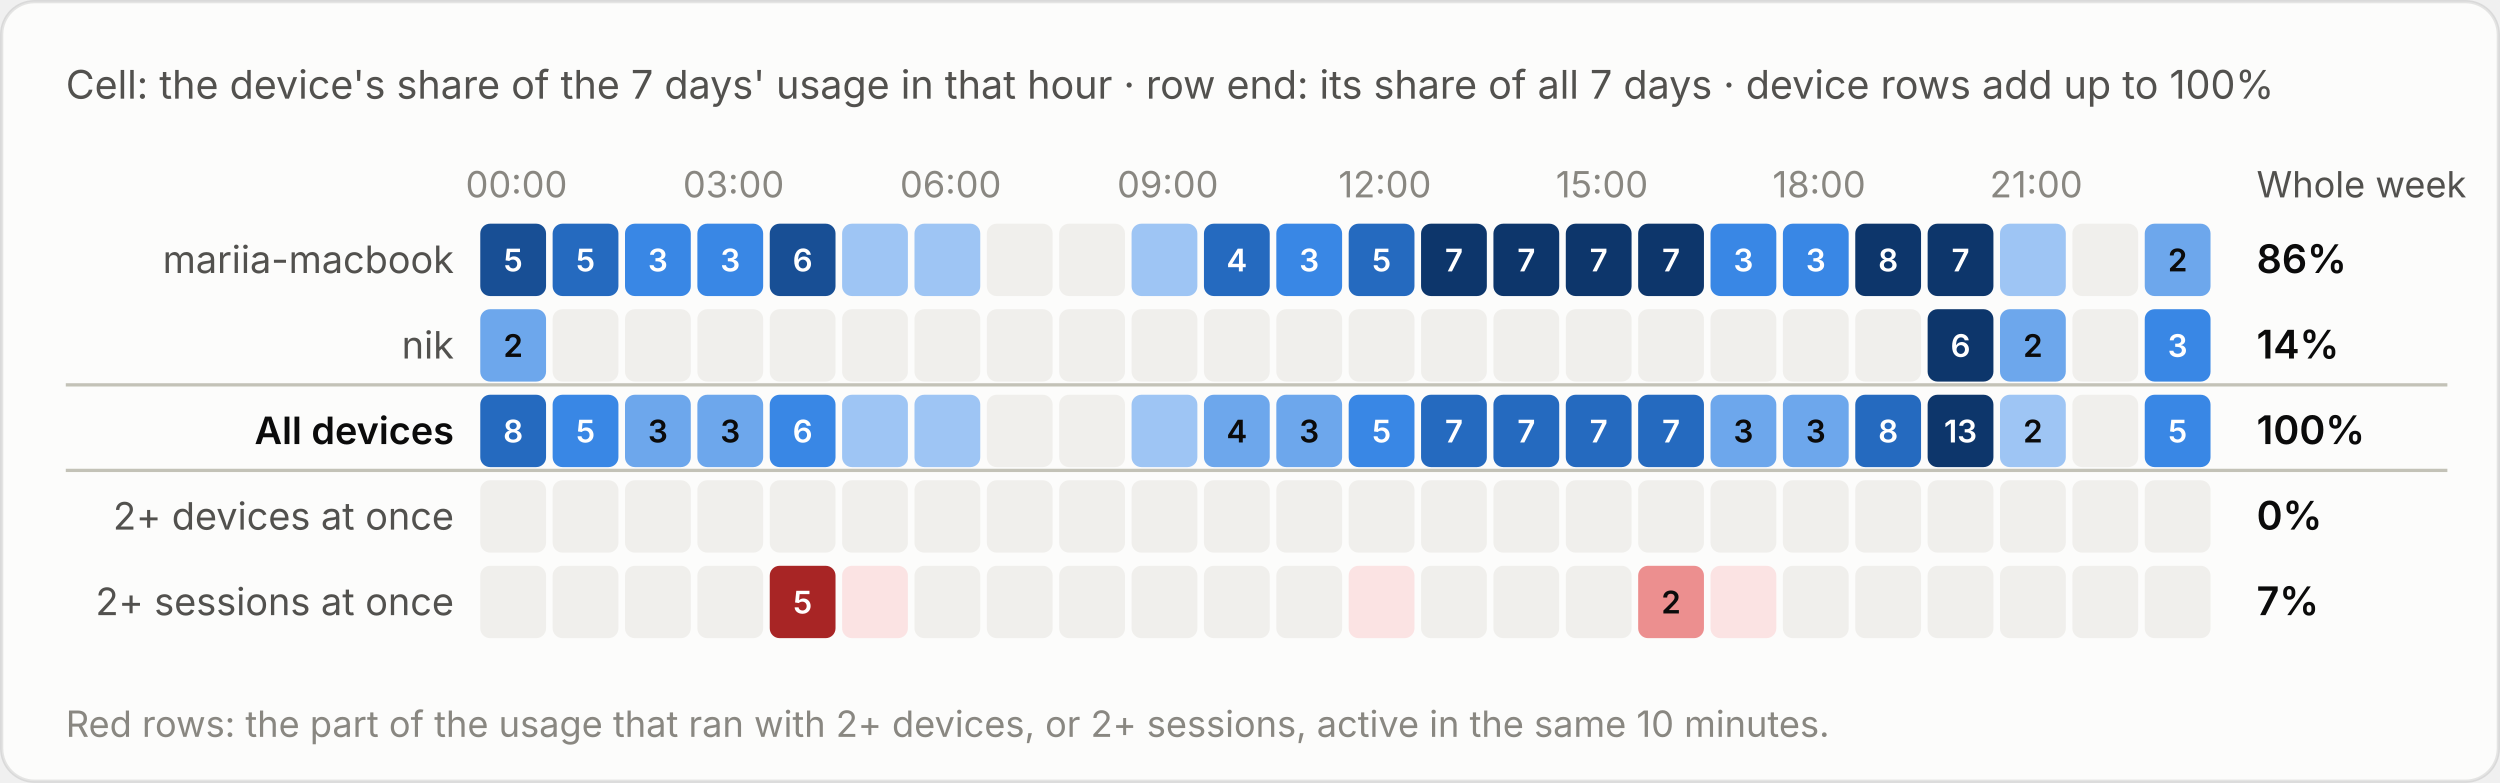
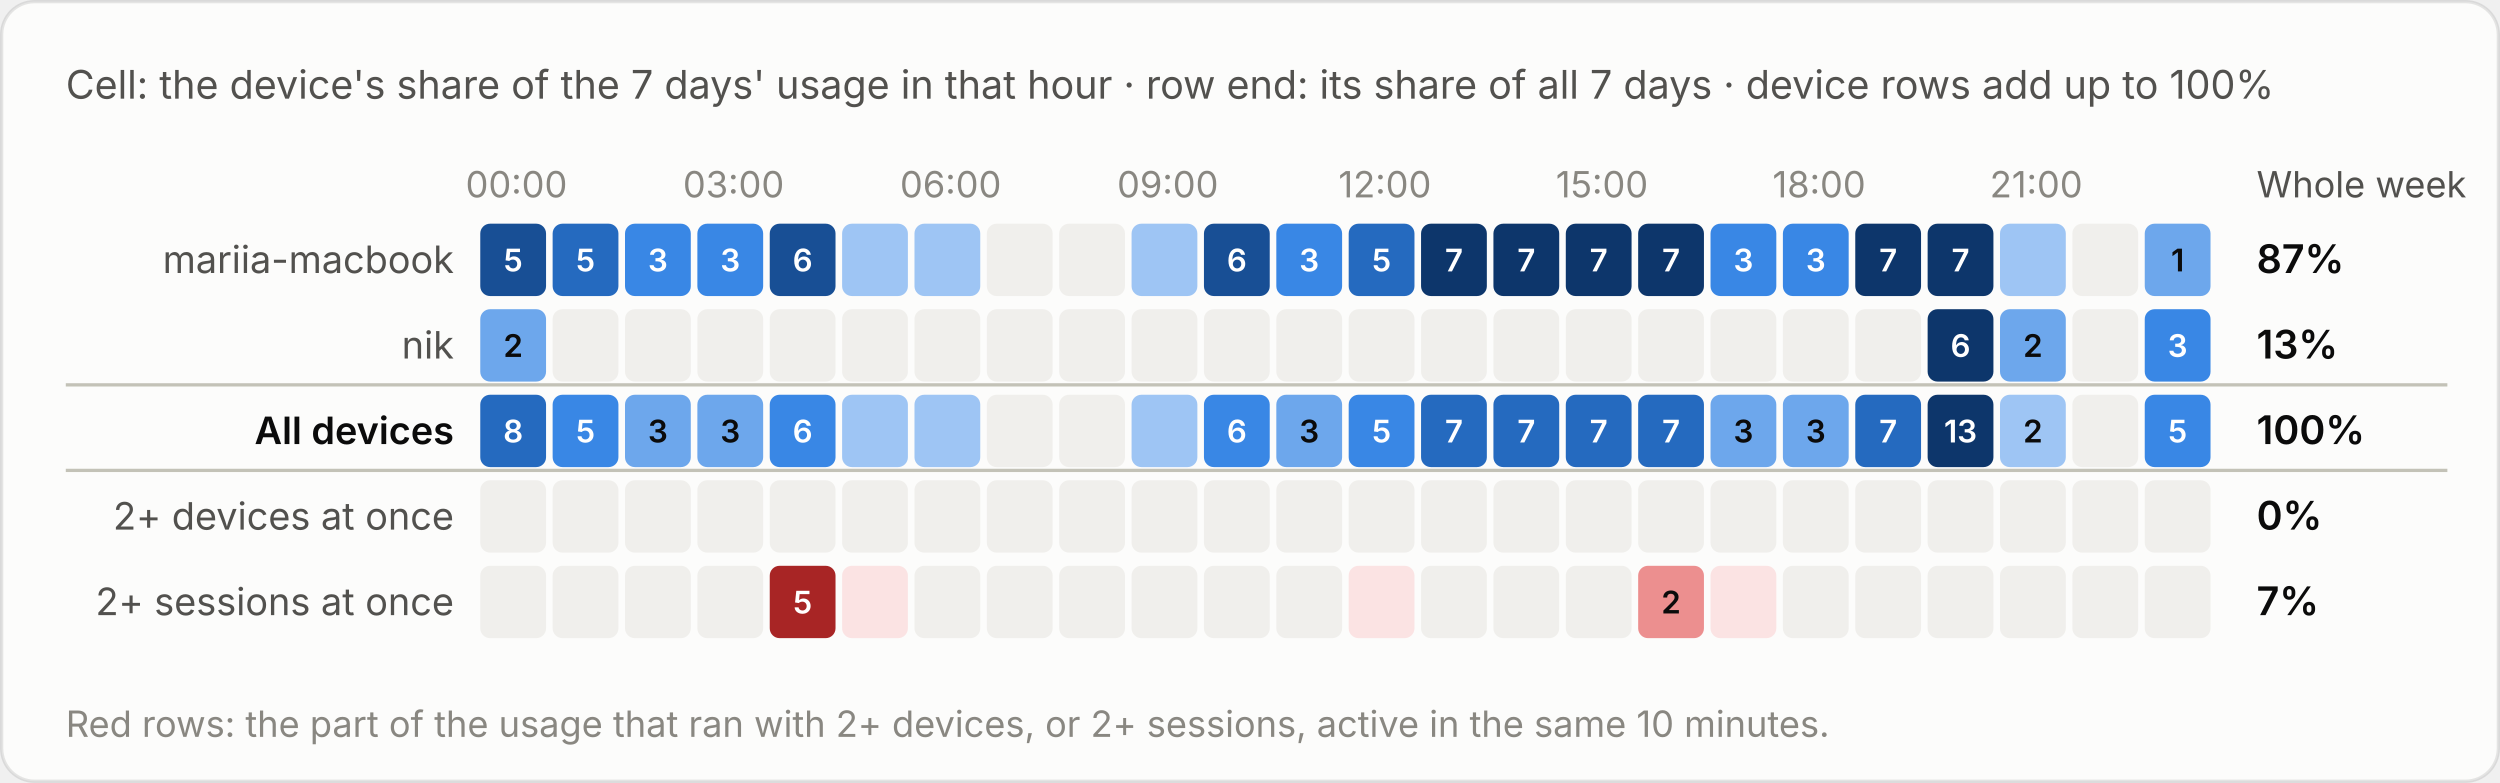
<svg xmlns="http://www.w3.org/2000/svg" viewBox="0 0 760 238" width="760" height="238" role="img" aria-label="Cell: the device's share of the 7 days' usage in that hour · row end: its share of all 7 days · device rows add up to 100%">
  <style>text{font-family:system-ui,-apple-system,"Segoe UI",sans-serif;font-variant-numeric:tabular-nums}.bg{fill:#fcfcfb;stroke:rgba(11,11,11,.10)}.tp{fill:#0b0b0b}.ts{fill:#52514e}.tm{fill:#898781}.grid{stroke:#e1e0d9;stroke-width:1}.base{stroke:#c3c2b7;stroke-width:1}.so{fill:#b5b3ad}.lo{stroke:#b5b3ad}.qe{fill:#f0efec}.ring{stroke:#fcfcfb}.area{fill-opacity:.1}.s0{fill:#2a78d6}.l0{stroke:#2a78d6}.s1{fill:#eb6834}.l1{stroke:#eb6834}.s2{fill:#1baf7a}.l2{stroke:#1baf7a}.s3{fill:#eda100}.l3{stroke:#eda100}.s4{fill:#e87ba4}.l4{stroke:#e87ba4}.s5{fill:#008300}.l5{stroke:#008300}.s6{fill:#4a3aa7}.l6{stroke:#4a3aa7}.s7{fill:#e34948}.l7{stroke:#e34948}.q0{fill:#cde2fb}.q1{fill:#9ec5f4}.q2{fill:#6da7ec}.q3{fill:#3987e5}.q4{fill:#256abf}.q5{fill:#184f95}.q6{fill:#0d366b}.r0{fill:#f8d4d4}.r1{fill:#ec8f8f}.r2{fill:#c42f2f}.a0{fill:#fbe3e3}.a1{fill:#f5b8b8}.a2{fill:#ec8f8f}.a3{fill:#d65252}.a4{fill:#a82525}.tq0{fill:#0b0b0b}.tq1{fill:#0b0b0b}.tq2{fill:#0b0b0b}.tq3{fill:#ffffff}.tq4{fill:#ffffff}.tq5{fill:#ffffff}.tq6{fill:#ffffff}.tr0{fill:#0b0b0b}.tr1{fill:#0b0b0b}.tr2{fill:#ffffff}.ta0{fill:#0b0b0b}.ta1{fill:#0b0b0b}.ta2{fill:#0b0b0b}.ta3{fill:#ffffff}.ta4{fill:#ffffff}.tw{fill:#ffffff}@media (prefers-color-scheme:dark){.bg{fill:#1a1a19;stroke:rgba(255,255,255,.10)}.tp{fill:#fff}.ts{fill:#c3c2b7}.tm{fill:#898781}.grid{stroke:#2c2c2a}.base{stroke:#383835}.so{fill:#5c5b57}.lo{stroke:#5c5b57}.qe{fill:#262624}.ring{stroke:#1a1a19}.s0{fill:#3987e5}.l0{stroke:#3987e5}.s1{fill:#d95926}.l1{stroke:#d95926}.s2{fill:#199e70}.l2{stroke:#199e70}.s3{fill:#c98500}.l3{stroke:#c98500}.s4{fill:#d55181}.l4{stroke:#d55181}.s5{fill:#008300}.l5{stroke:#008300}.s6{fill:#9085e9}.l6{stroke:#9085e9}.s7{fill:#e66767}.l7{stroke:#e66767}.q0{fill:#16263a}.q1{fill:#123a66}.q2{fill:#184f95}.q3{fill:#256abf}.q4{fill:#3987e5}.q5{fill:#6da7ec}.q6{fill:#b7d3f6}.r0{fill:#4a2023}.r1{fill:#8c2c2f}.r2{fill:#e25555}.a0{fill:#3a1a1c}.a1{fill:#5e2427}.a2{fill:#8c2c2f}.a3{fill:#c43c3f}.a4{fill:#f07070}.tq0{fill:#ffffff}.tq1{fill:#ffffff}.tq2{fill:#ffffff}.tq3{fill:#ffffff}.tq4{fill:#ffffff}.tq5{fill:#0b0b0b}.tq6{fill:#0b0b0b}.tr0{fill:#ffffff}.tr1{fill:#ffffff}.tr2{fill:#ffffff}.ta0{fill:#ffffff}.ta1{fill:#ffffff}.ta2{fill:#ffffff}.ta3{fill:#ffffff}.ta4{fill:#0b0b0b}.tw{fill:#ffffff}}</style>
  <rect class="bg" x=".5" y=".5" width="759" height="237" rx="10" />
  <text class="ts" x="20" y="30" font-size="12">Cell: the device's share of the 7 days' usage in that hour · row end: its share of all 7 days · device rows add up to 100%</text>
  <g transform="translate(0,-20)">
    <text class="tm" x="157.0" y="80" font-size="11" text-anchor="middle">00:00</text>
    <text class="tm" x="223.0" y="80" font-size="11" text-anchor="middle">03:00</text>
    <text class="tm" x="289.0" y="80" font-size="11" text-anchor="middle">06:00</text>
    <text class="tm" x="355.0" y="80" font-size="11" text-anchor="middle">09:00</text>
    <text class="tm" x="421.0" y="80" font-size="11" text-anchor="middle">12:00</text>
    <text class="tm" x="487.0" y="80" font-size="11" text-anchor="middle">15:00</text>
    <text class="tm" x="553.0" y="80" font-size="11" text-anchor="middle">18:00</text>
    <text class="tm" x="619.0" y="80" font-size="11" text-anchor="middle">21:00</text>
    <text class="ts" x="686" y="80" font-size="11">Whole week</text>
    <text class="ts" x="138" y="103.0" font-size="11.5" text-anchor="end">mariia-macbook</text>
    <rect class="q5" x="146.0" y="88" width="20" height="22" rx="3" />
    <text class="tq5" x="156.0" y="102.5" font-size="9.5" font-weight="600" text-anchor="middle">5</text>
    <rect class="q4" x="168.0" y="88" width="20" height="22" rx="3" />
    <text class="tq4" x="178.0" y="102.5" font-size="9.5" font-weight="600" text-anchor="middle">5</text>
    <rect class="q3" x="190.0" y="88" width="20" height="22" rx="3" />
    <text class="tq3" x="200.0" y="102.5" font-size="9.5" font-weight="600" text-anchor="middle">3</text>
    <rect class="q3" x="212.0" y="88" width="20" height="22" rx="3" />
    <text class="tq3" x="222.0" y="102.5" font-size="9.5" font-weight="600" text-anchor="middle">3</text>
    <rect class="q5" x="234.0" y="88" width="20" height="22" rx="3" />
    <text class="tq5" x="244.0" y="102.5" font-size="9.5" font-weight="600" text-anchor="middle">6</text>
    <rect class="q1" x="256.0" y="88" width="20" height="22" rx="3" />
    <rect class="q1" x="278.0" y="88" width="20" height="22" rx="3" />
    <rect class="qe" x="300.0" y="88" width="20" height="22" rx="3" />
    <rect class="qe" x="322.0" y="88" width="20" height="22" rx="3" />
    <rect class="q1" x="344.0" y="88" width="20" height="22" rx="3" />
-     <rect class="q4" x="366.0" y="88" width="20" height="22" rx="3" />
-     <text class="tq4" x="376.0" y="102.5" font-size="9.5" font-weight="600" text-anchor="middle">4</text>
+     <rect class="q5" x="366.0" y="88" width="20" height="22" rx="3" />
+     <text class="tq5" x="376.0" y="102.5" font-size="9.5" font-weight="600" text-anchor="middle">6</text>
    <rect class="q3" x="388.0" y="88" width="20" height="22" rx="3" />
    <text class="tq3" x="398.0" y="102.5" font-size="9.5" font-weight="600" text-anchor="middle">3</text>
    <rect class="q4" x="410.0" y="88" width="20" height="22" rx="3" />
    <text class="tq4" x="420.0" y="102.5" font-size="9.5" font-weight="600" text-anchor="middle">5</text>
    <rect class="q6" x="432.0" y="88" width="20" height="22" rx="3" />
    <text class="tq6" x="442.0" y="102.5" font-size="9.5" font-weight="600" text-anchor="middle">7</text>
    <rect class="q6" x="454.0" y="88" width="20" height="22" rx="3" />
    <text class="tq6" x="464.0" y="102.5" font-size="9.5" font-weight="600" text-anchor="middle">7</text>
    <rect class="q6" x="476.0" y="88" width="20" height="22" rx="3" />
    <text class="tq6" x="486.0" y="102.5" font-size="9.5" font-weight="600" text-anchor="middle">7</text>
    <rect class="q6" x="498.0" y="88" width="20" height="22" rx="3" />
    <text class="tq6" x="508.0" y="102.5" font-size="9.5" font-weight="600" text-anchor="middle">7</text>
    <rect class="q3" x="520.0" y="88" width="20" height="22" rx="3" />
    <text class="tq3" x="530.0" y="102.5" font-size="9.5" font-weight="600" text-anchor="middle">3</text>
    <rect class="q3" x="542.0" y="88" width="20" height="22" rx="3" />
    <text class="tq3" x="552.0" y="102.5" font-size="9.5" font-weight="600" text-anchor="middle">3</text>
    <rect class="q6" x="564.0" y="88" width="20" height="22" rx="3" />
-     <text class="tq6" x="574.0" y="102.5" font-size="9.5" font-weight="600" text-anchor="middle">8</text>
+     <text class="tq6" x="574.0" y="102.5" font-size="9.5" font-weight="600" text-anchor="middle">7</text>
    <rect class="q6" x="586.0" y="88" width="20" height="22" rx="3" />
    <text class="tq6" x="596.0" y="102.5" font-size="9.5" font-weight="600" text-anchor="middle">7</text>
    <rect class="q1" x="608.0" y="88" width="20" height="22" rx="3" />
    <rect class="qe" x="630.0" y="88" width="20" height="22" rx="3" />
    <rect class="q2" x="652.0" y="88" width="20" height="22" rx="3" />
-     <text class="tq2" x="662.0" y="102.5" font-size="9.5" font-weight="600" text-anchor="middle">2</text>
-     <text class="tp" x="686" y="103.0" font-size="12" font-weight="600">86%</text>
+     <text class="tq2" x="662.0" y="102.5" font-size="9.5" font-weight="600" text-anchor="middle">1</text>
+     <text class="tp" x="686" y="103.0" font-size="12" font-weight="600">87%</text>
    <text class="ts" x="138" y="129.0" font-size="11.5" text-anchor="end">nik</text>
    <rect class="q2" x="146.0" y="114" width="20" height="22" rx="3" />
    <text class="tq2" x="156.0" y="128.5" font-size="9.5" font-weight="600" text-anchor="middle">2</text>
    <rect class="qe" x="168.0" y="114" width="20" height="22" rx="3" />
    <rect class="qe" x="190.0" y="114" width="20" height="22" rx="3" />
    <rect class="qe" x="212.0" y="114" width="20" height="22" rx="3" />
    <rect class="qe" x="234.0" y="114" width="20" height="22" rx="3" />
    <rect class="qe" x="256.0" y="114" width="20" height="22" rx="3" />
    <rect class="qe" x="278.0" y="114" width="20" height="22" rx="3" />
    <rect class="qe" x="300.0" y="114" width="20" height="22" rx="3" />
    <rect class="qe" x="322.0" y="114" width="20" height="22" rx="3" />
    <rect class="qe" x="344.0" y="114" width="20" height="22" rx="3" />
    <rect class="qe" x="366.0" y="114" width="20" height="22" rx="3" />
    <rect class="qe" x="388.0" y="114" width="20" height="22" rx="3" />
    <rect class="qe" x="410.0" y="114" width="20" height="22" rx="3" />
    <rect class="qe" x="432.0" y="114" width="20" height="22" rx="3" />
    <rect class="qe" x="454.0" y="114" width="20" height="22" rx="3" />
    <rect class="qe" x="476.0" y="114" width="20" height="22" rx="3" />
    <rect class="qe" x="498.0" y="114" width="20" height="22" rx="3" />
    <rect class="qe" x="520.0" y="114" width="20" height="22" rx="3" />
    <rect class="qe" x="542.0" y="114" width="20" height="22" rx="3" />
    <rect class="qe" x="564.0" y="114" width="20" height="22" rx="3" />
    <rect class="q6" x="586.0" y="114" width="20" height="22" rx="3" />
    <text class="tq6" x="596.0" y="128.5" font-size="9.5" font-weight="600" text-anchor="middle">6</text>
    <rect class="q2" x="608.0" y="114" width="20" height="22" rx="3" />
    <text class="tq2" x="618.0" y="128.5" font-size="9.5" font-weight="600" text-anchor="middle">2</text>
    <rect class="qe" x="630.0" y="114" width="20" height="22" rx="3" />
    <rect class="q3" x="652.0" y="114" width="20" height="22" rx="3" />
    <text class="tq3" x="662.0" y="128.5" font-size="9.5" font-weight="600" text-anchor="middle">3</text>
-     <text class="tp" x="686" y="129.0" font-size="12" font-weight="600">14%</text>
+     <text class="tp" x="686" y="129.0" font-size="12" font-weight="600">13%</text>
    <line class="base" x1="20" x2="744" y1="137" y2="137" />
    <text class="tp" x="138" y="155.0" font-size="11.5" text-anchor="end" font-weight="600">All devices</text>
    <rect class="q4" x="146.0" y="140" width="20" height="22" rx="3" />
    <text class="tq4" x="156.0" y="154.5" font-size="9.5" font-weight="600" text-anchor="middle">8</text>
    <rect class="q3" x="168.0" y="140" width="20" height="22" rx="3" />
    <text class="tq3" x="178.0" y="154.5" font-size="9.5" font-weight="600" text-anchor="middle">5</text>
    <rect class="q2" x="190.0" y="140" width="20" height="22" rx="3" />
    <text class="tq2" x="200.0" y="154.5" font-size="9.5" font-weight="600" text-anchor="middle">3</text>
    <rect class="q2" x="212.0" y="140" width="20" height="22" rx="3" />
    <text class="tq2" x="222.0" y="154.5" font-size="9.5" font-weight="600" text-anchor="middle">3</text>
    <rect class="q3" x="234.0" y="140" width="20" height="22" rx="3" />
    <text class="tq3" x="244.0" y="154.5" font-size="9.5" font-weight="600" text-anchor="middle">6</text>
    <rect class="q1" x="256.0" y="140" width="20" height="22" rx="3" />
    <rect class="q1" x="278.0" y="140" width="20" height="22" rx="3" />
    <rect class="qe" x="300.0" y="140" width="20" height="22" rx="3" />
    <rect class="qe" x="322.0" y="140" width="20" height="22" rx="3" />
    <rect class="q1" x="344.0" y="140" width="20" height="22" rx="3" />
-     <rect class="q2" x="366.0" y="140" width="20" height="22" rx="3" />
-     <text class="tq2" x="376.0" y="154.5" font-size="9.5" font-weight="600" text-anchor="middle">4</text>
+     <rect class="q3" x="366.0" y="140" width="20" height="22" rx="3" />
+     <text class="tq3" x="376.0" y="154.5" font-size="9.5" font-weight="600" text-anchor="middle">6</text>
    <rect class="q2" x="388.0" y="140" width="20" height="22" rx="3" />
    <text class="tq2" x="398.0" y="154.5" font-size="9.5" font-weight="600" text-anchor="middle">3</text>
    <rect class="q3" x="410.0" y="140" width="20" height="22" rx="3" />
    <text class="tq3" x="420.0" y="154.5" font-size="9.5" font-weight="600" text-anchor="middle">5</text>
    <rect class="q4" x="432.0" y="140" width="20" height="22" rx="3" />
    <text class="tq4" x="442.0" y="154.5" font-size="9.5" font-weight="600" text-anchor="middle">7</text>
    <rect class="q4" x="454.0" y="140" width="20" height="22" rx="3" />
    <text class="tq4" x="464.0" y="154.5" font-size="9.5" font-weight="600" text-anchor="middle">7</text>
    <rect class="q4" x="476.0" y="140" width="20" height="22" rx="3" />
    <text class="tq4" x="486.0" y="154.5" font-size="9.5" font-weight="600" text-anchor="middle">7</text>
    <rect class="q4" x="498.0" y="140" width="20" height="22" rx="3" />
    <text class="tq4" x="508.0" y="154.5" font-size="9.5" font-weight="600" text-anchor="middle">7</text>
    <rect class="q2" x="520.0" y="140" width="20" height="22" rx="3" />
    <text class="tq2" x="530.0" y="154.5" font-size="9.5" font-weight="600" text-anchor="middle">3</text>
    <rect class="q2" x="542.0" y="140" width="20" height="22" rx="3" />
    <text class="tq2" x="552.0" y="154.5" font-size="9.5" font-weight="600" text-anchor="middle">3</text>
    <rect class="q4" x="564.0" y="140" width="20" height="22" rx="3" />
-     <text class="tq4" x="574.0" y="154.5" font-size="9.5" font-weight="600" text-anchor="middle">8</text>
+     <text class="tq4" x="574.0" y="154.5" font-size="9.5" font-weight="600" text-anchor="middle">7</text>
    <rect class="q6" x="586.0" y="140" width="20" height="22" rx="3" />
    <text class="tq6" x="596.0" y="154.5" font-size="9.5" font-weight="600" text-anchor="middle">13</text>
    <rect class="q1" x="608.0" y="140" width="20" height="22" rx="3" />
    <text class="tq1" x="618.0" y="154.5" font-size="9.5" font-weight="600" text-anchor="middle">2</text>
    <rect class="qe" x="630.0" y="140" width="20" height="22" rx="3" />
    <rect class="q3" x="652.0" y="140" width="20" height="22" rx="3" />
    <text class="tq3" x="662.0" y="154.5" font-size="9.5" font-weight="600" text-anchor="middle">5</text>
    <text class="tp" x="686" y="155.0" font-size="12" font-weight="600">100%</text>
    <line class="base" x1="20" x2="744" y1="163" y2="163" />
    <text class="ts" x="138" y="181.0" font-size="11.5" text-anchor="end">2+ devices at once</text>
    <rect class="qe" x="146.0" y="166" width="20" height="22" rx="3" />
    <rect class="qe" x="168.0" y="166" width="20" height="22" rx="3" />
    <rect class="qe" x="190.0" y="166" width="20" height="22" rx="3" />
    <rect class="qe" x="212.0" y="166" width="20" height="22" rx="3" />
    <rect class="qe" x="234.0" y="166" width="20" height="22" rx="3" />
    <rect class="qe" x="256.0" y="166" width="20" height="22" rx="3" />
    <rect class="qe" x="278.0" y="166" width="20" height="22" rx="3" />
    <rect class="qe" x="300.0" y="166" width="20" height="22" rx="3" />
    <rect class="qe" x="322.0" y="166" width="20" height="22" rx="3" />
    <rect class="qe" x="344.0" y="166" width="20" height="22" rx="3" />
    <rect class="qe" x="366.0" y="166" width="20" height="22" rx="3" />
    <rect class="qe" x="388.0" y="166" width="20" height="22" rx="3" />
    <rect class="qe" x="410.0" y="166" width="20" height="22" rx="3" />
    <rect class="qe" x="432.0" y="166" width="20" height="22" rx="3" />
    <rect class="qe" x="454.0" y="166" width="20" height="22" rx="3" />
    <rect class="qe" x="476.0" y="166" width="20" height="22" rx="3" />
    <rect class="qe" x="498.0" y="166" width="20" height="22" rx="3" />
    <rect class="qe" x="520.0" y="166" width="20" height="22" rx="3" />
    <rect class="qe" x="542.0" y="166" width="20" height="22" rx="3" />
    <rect class="qe" x="564.0" y="166" width="20" height="22" rx="3" />
    <rect class="qe" x="586.0" y="166" width="20" height="22" rx="3" />
    <rect class="qe" x="608.0" y="166" width="20" height="22" rx="3" />
    <rect class="qe" x="630.0" y="166" width="20" height="22" rx="3" />
    <rect class="qe" x="652.0" y="166" width="20" height="22" rx="3" />
    <text class="tp" x="686" y="181.0" font-size="12" font-weight="600">0%</text>
    <text class="ts" x="138" y="207.0" font-size="11.5" text-anchor="end">2+ sessions at once</text>
    <rect class="qe" x="146.0" y="192" width="20" height="22" rx="3" />
    <rect class="qe" x="168.0" y="192" width="20" height="22" rx="3" />
    <rect class="qe" x="190.0" y="192" width="20" height="22" rx="3" />
    <rect class="qe" x="212.0" y="192" width="20" height="22" rx="3" />
    <rect class="a4" x="234.0" y="192" width="20" height="22" rx="3" />
    <text class="ta4" x="244.0" y="206.5" font-size="9.5" font-weight="600" text-anchor="middle">5</text>
    <rect class="a0" x="256.0" y="192" width="20" height="22" rx="3" />
    <rect class="qe" x="278.0" y="192" width="20" height="22" rx="3" />
    <rect class="qe" x="300.0" y="192" width="20" height="22" rx="3" />
    <rect class="qe" x="322.0" y="192" width="20" height="22" rx="3" />
    <rect class="qe" x="344.0" y="192" width="20" height="22" rx="3" />
    <rect class="qe" x="366.0" y="192" width="20" height="22" rx="3" />
    <rect class="qe" x="388.0" y="192" width="20" height="22" rx="3" />
    <rect class="a0" x="410.0" y="192" width="20" height="22" rx="3" />
    <rect class="qe" x="432.0" y="192" width="20" height="22" rx="3" />
    <rect class="qe" x="454.0" y="192" width="20" height="22" rx="3" />
    <rect class="qe" x="476.0" y="192" width="20" height="22" rx="3" />
    <rect class="a2" x="498.0" y="192" width="20" height="22" rx="3" />
    <text class="ta2" x="508.0" y="206.5" font-size="9.5" font-weight="600" text-anchor="middle">2</text>
    <rect class="a0" x="520.0" y="192" width="20" height="22" rx="3" />
    <rect class="qe" x="542.0" y="192" width="20" height="22" rx="3" />
    <rect class="qe" x="564.0" y="192" width="20" height="22" rx="3" />
    <rect class="qe" x="586.0" y="192" width="20" height="22" rx="3" />
    <rect class="qe" x="608.0" y="192" width="20" height="22" rx="3" />
    <rect class="qe" x="630.0" y="192" width="20" height="22" rx="3" />
    <rect class="qe" x="652.0" y="192" width="20" height="22" rx="3" />
    <text class="tp" x="686" y="207.0" font-size="12" font-weight="600">7%</text>
    <text class="tm" x="20" y="244" font-size="11">Red rows: the part of the usage that ran with 2+ devices, or 2+ sessions, active in the same 10 minutes.</text>
  </g>
</svg>
